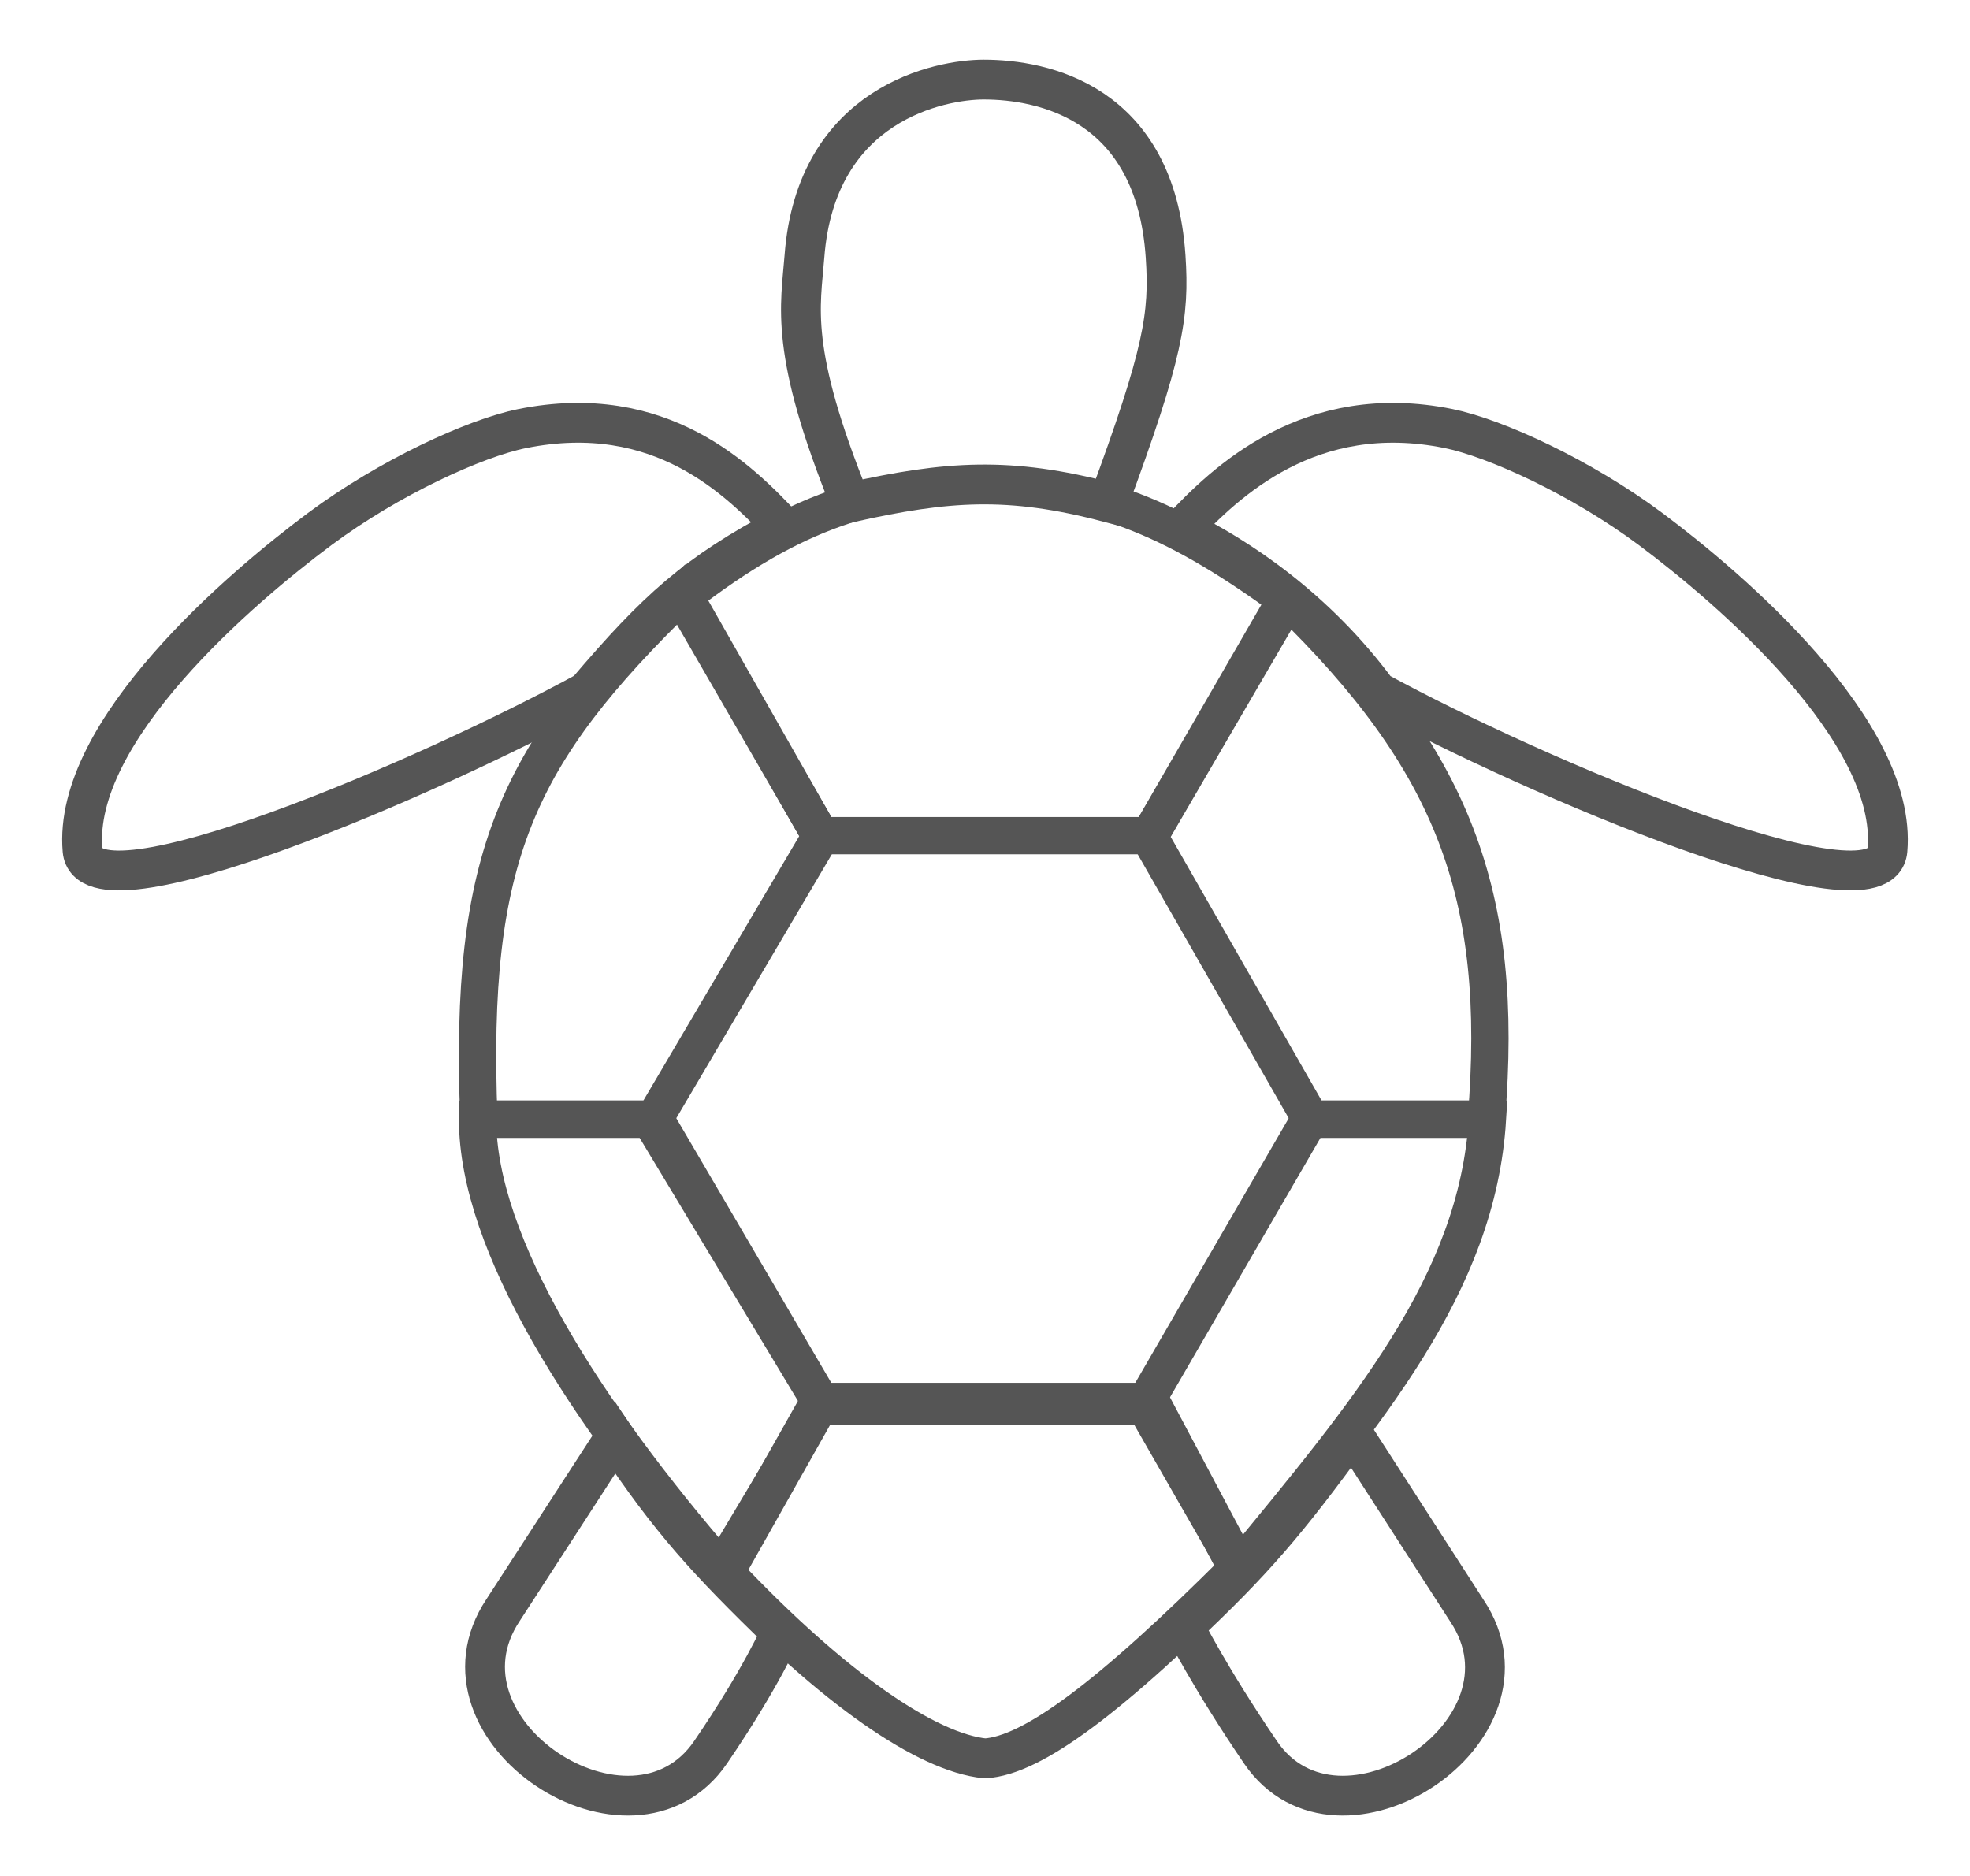
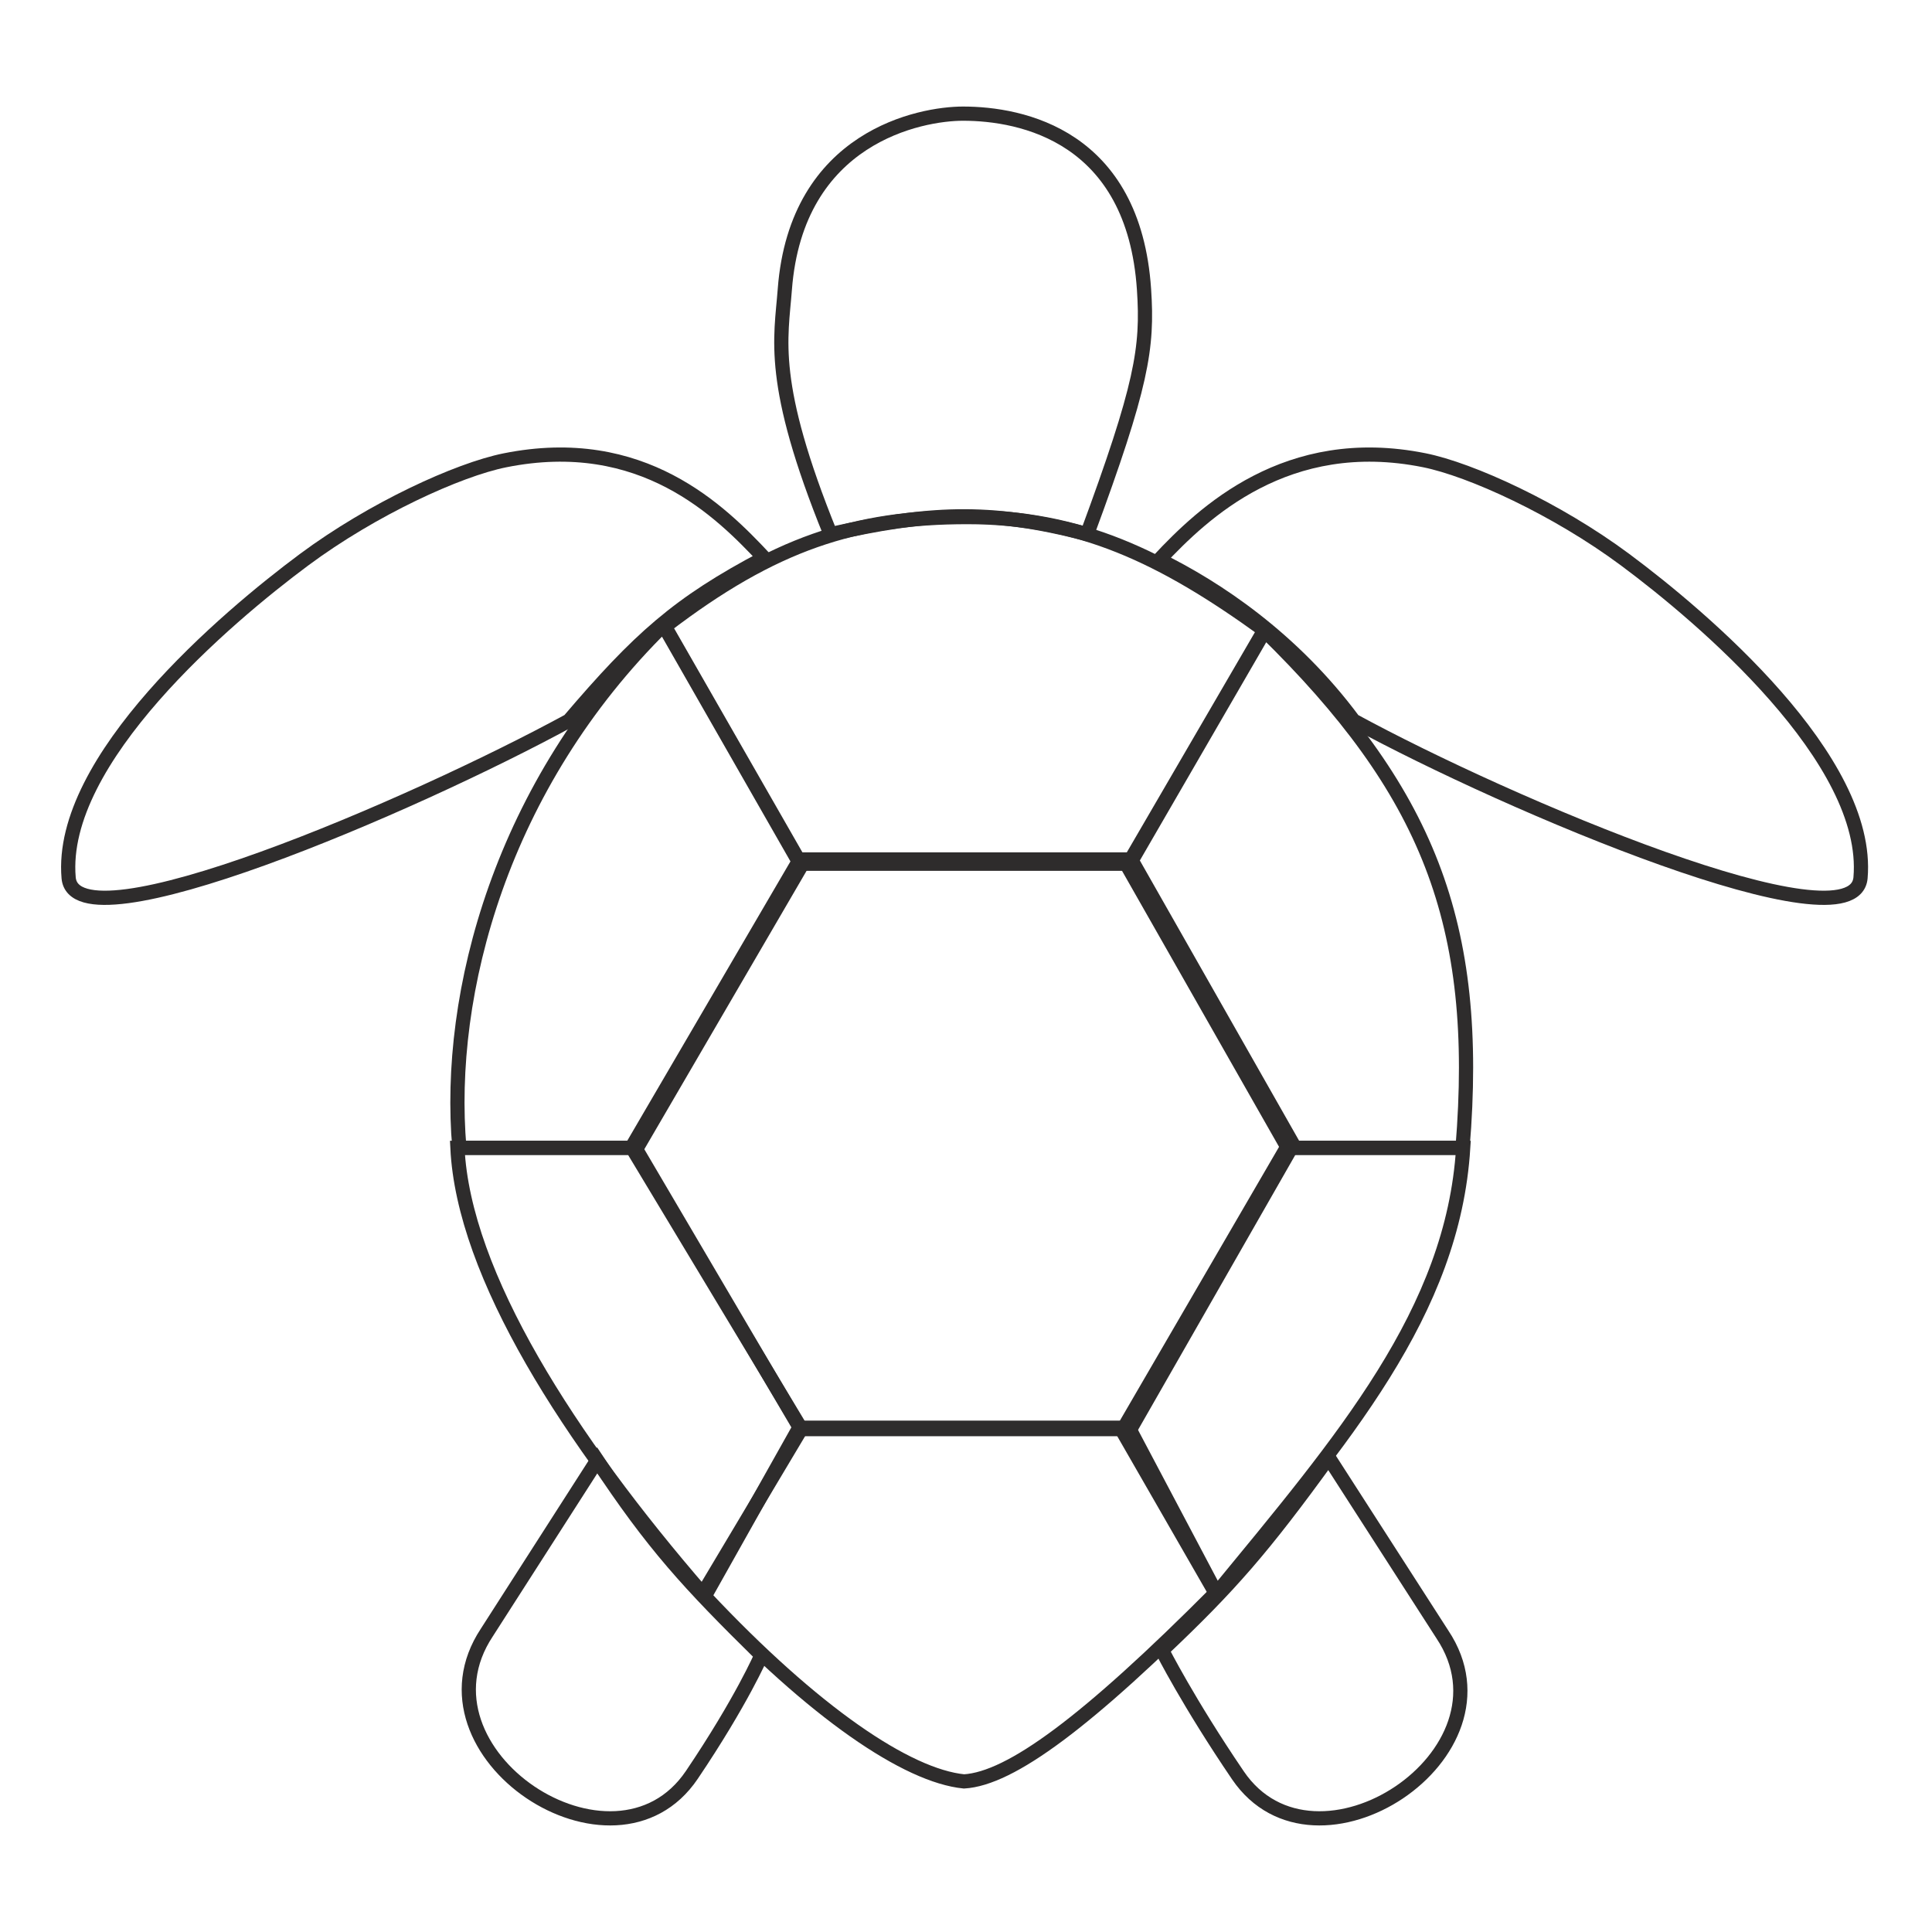
- <svg xmlns="http://www.w3.org/2000/svg" width="792" height="754" viewBox="0 0 792 754" fill="none">
-   <path d="M392.299 336.5H461.768L525.675 449.368L461.778 561.5H392.299H331.061L265.369 449.368L331.071 336.5H392.299Z" stroke="#555555" stroke-width="11" />
-   <path d="M273.813 239L330 336.211L262.951 450H192.53C188.409 344.123 207.654 303.435 273.813 239Z" stroke="#555555" stroke-width="15" />
-   <path d="M517.576 241L462 336.446L526.964 450H597.56C605.07 359.081 583.9 305.515 517.576 241Z" stroke="#555555" stroke-width="15" />
-   <path d="M192 450H261.377L330 564.019L290.033 631C235.697 568.278 192 500.424 192 450Z" stroke="#555555" stroke-width="15" stroke-linecap="round" />
-   <path d="M598 450H526.556L460 564.771L497.978 631C549.493 568.158 593.864 516.605 598 450Z" stroke="#555555" stroke-width="15" stroke-linecap="round" />
-   <path d="M291 632.422L329.013 565H462.998L498 630.915C445.685 683.271 414.824 705.87 396.005 707C373.047 704.74 335.411 679.504 291 632.422Z" stroke="#555555" stroke-width="16" stroke-linecap="round" />
-   <path d="M323.411 103.084C321.903 123.018 317 140.695 341.891 202C380.735 193.35 405.626 191.469 445.602 202C467.853 141.823 470.187 126.726 468.607 103.084C464.458 41.026 419.203 32 395.443 32C378.473 32 328.094 41.203 323.411 103.084Z" stroke="#555555" stroke-width="16" stroke-linecap="round" />
-   <path d="M209.883 172.337C265.644 161.088 297.292 193.104 315 211.983C279.961 230.485 264.137 244.833 235.88 278.061C172.96 312.421 35.757 371.683 33.181 341.873C29.036 293.919 97.231 236.031 128.502 212.738C156.382 191.971 191.045 176.137 209.883 172.337Z" stroke="#555555" stroke-width="16" stroke-linecap="round" />
-   <path d="M582.279 172.296C526.569 161.044 492.692 193.823 475 212.707C497.962 224.037 528.828 244.431 553.671 278.044C616.533 312.412 756.245 371.688 758.819 341.871C762.96 293.906 694.828 236.005 663.586 212.707C635.731 191.935 601.1 176.097 582.279 172.296Z" stroke="#555555" stroke-width="16" stroke-linecap="round" />
-   <path d="M202.31 647.282L247.213 578C269.852 611.888 284.191 627.326 314 656.319C314 656.319 305.996 674.769 285.7 704.515C254.101 750.829 169.86 695.855 202.31 647.282Z" stroke="#555555" stroke-width="16" stroke-linecap="round" />
-   <path d="M589.728 647.606L543.561 576C516.912 612.74 503.4 628.111 476 653.979C476 653.979 486.589 674.974 506.778 704.591C538.211 750.704 622.007 695.968 589.728 647.606Z" stroke="#555555" stroke-width="16" stroke-linecap="round" />
-   <path d="M462.137 336H329.863L275 239.487C318.966 205.556 352.034 195 397.127 195C442.221 195 475.665 210.834 517 240.995L462.137 336Z" stroke="#555555" stroke-width="15" />
+ <svg xmlns="http://www.w3.org/2000/svg" width="680" height="680" viewBox="0 0 680 680" fill="none">
+   <path d="M336.21 302.5H398.112L455.122 402.824L398.117 502.5H336.21H281.505L222.898 402.823L281.509 302.5H336.21Z" stroke="#2E2C2C" stroke-width="5" />
+   <path d="M233.54 220L282 304.771L224.171 404H161.683C156.939 349.498 176.478 276.19 233.54 220Z" stroke="#2E2C2C" stroke-width="5" />
+   <path d="M445.126 222L397 305.116L453.255 404H514.77C521.273 324.827 502.56 278.181 445.126 222Z" stroke="#2E2C2C" stroke-width="5" />
+   <path d="M161 404H222.478L282 502.9L247.333 561C200.203 506.595 163.168 448.671 161 404Z" stroke="#2E2C2C" stroke-width="5" stroke-linecap="round" />
+   <path d="M515 404H452.875L395 503.553L428.025 561C472.82 506.491 511.403 461.773 515 404Z" stroke="#2E2C2C" stroke-width="5" stroke-linecap="round" />
+   <path d="M248 561.875L281.055 503H397.564L428 560.56C382.509 606.279 355.673 626.013 339.309 627C319.345 625.027 286.618 602.989 248 561.875Z" stroke="#2E2C2C" stroke-width="5" stroke-linecap="round" />
+   <path d="M276.229 101.885C274.915 119.239 270.646 134.628 292.32 188C326.144 180.469 347.817 178.832 382.626 188C402.001 135.611 404.034 122.468 402.658 101.885C399.045 47.858 359.639 40 338.951 40C324.173 40 280.307 48.012 276.229 101.885Z" stroke="#2E2C2C" stroke-width="5" stroke-linecap="round" />
+   <path d="M177.675 162.025C226.12 152.276 253.616 180.023 269 196.385C238.558 212.42 224.81 224.855 200.261 253.653C145.597 283.432 26.395 334.792 24.157 308.956C20.556 267.397 79.803 217.227 106.972 197.04C131.194 179.042 161.308 165.319 177.675 162.025Z" stroke="#2E2C2C" stroke-width="5" stroke-linecap="round" />
+   <path d="M501.303 161.99C452.851 152.238 423.387 180.647 408 197.012C427.97 206.832 454.815 224.507 476.422 253.638C531.094 283.424 652.604 334.797 654.843 308.955C658.444 267.386 599.189 217.204 572.016 197.013C547.79 179.01 517.672 165.284 501.303 161.99Z" stroke="#2E2C2C" stroke-width="5" stroke-linecap="round" />
+   <path d="M171.328 574.622L210.192 514C229.788 543.652 242.199 557.16 268 582.529C268 582.529 261.072 598.673 243.505 624.701C216.155 665.225 143.24 617.123 171.328 574.622Z" stroke="#2E2C2C" stroke-width="5" stroke-linecap="round" />
+   <path d="M507.69 575.287L467.628 513C444.502 544.959 432.777 558.33 409 580.831C409 580.831 418.189 599.094 435.708 624.856C462.984 664.968 535.701 617.356 507.69 575.287Z" stroke="#2E2C2C" stroke-width="5" stroke-linecap="round" />
+   <path d="M397.165 304H281.835L234 220.492C272.334 191.134 301.166 182 340.483 182C379.8 182 408.96 195.701 445 221.797L397.165 304Z" stroke="#2E2C2C" stroke-width="5" />
</svg>
